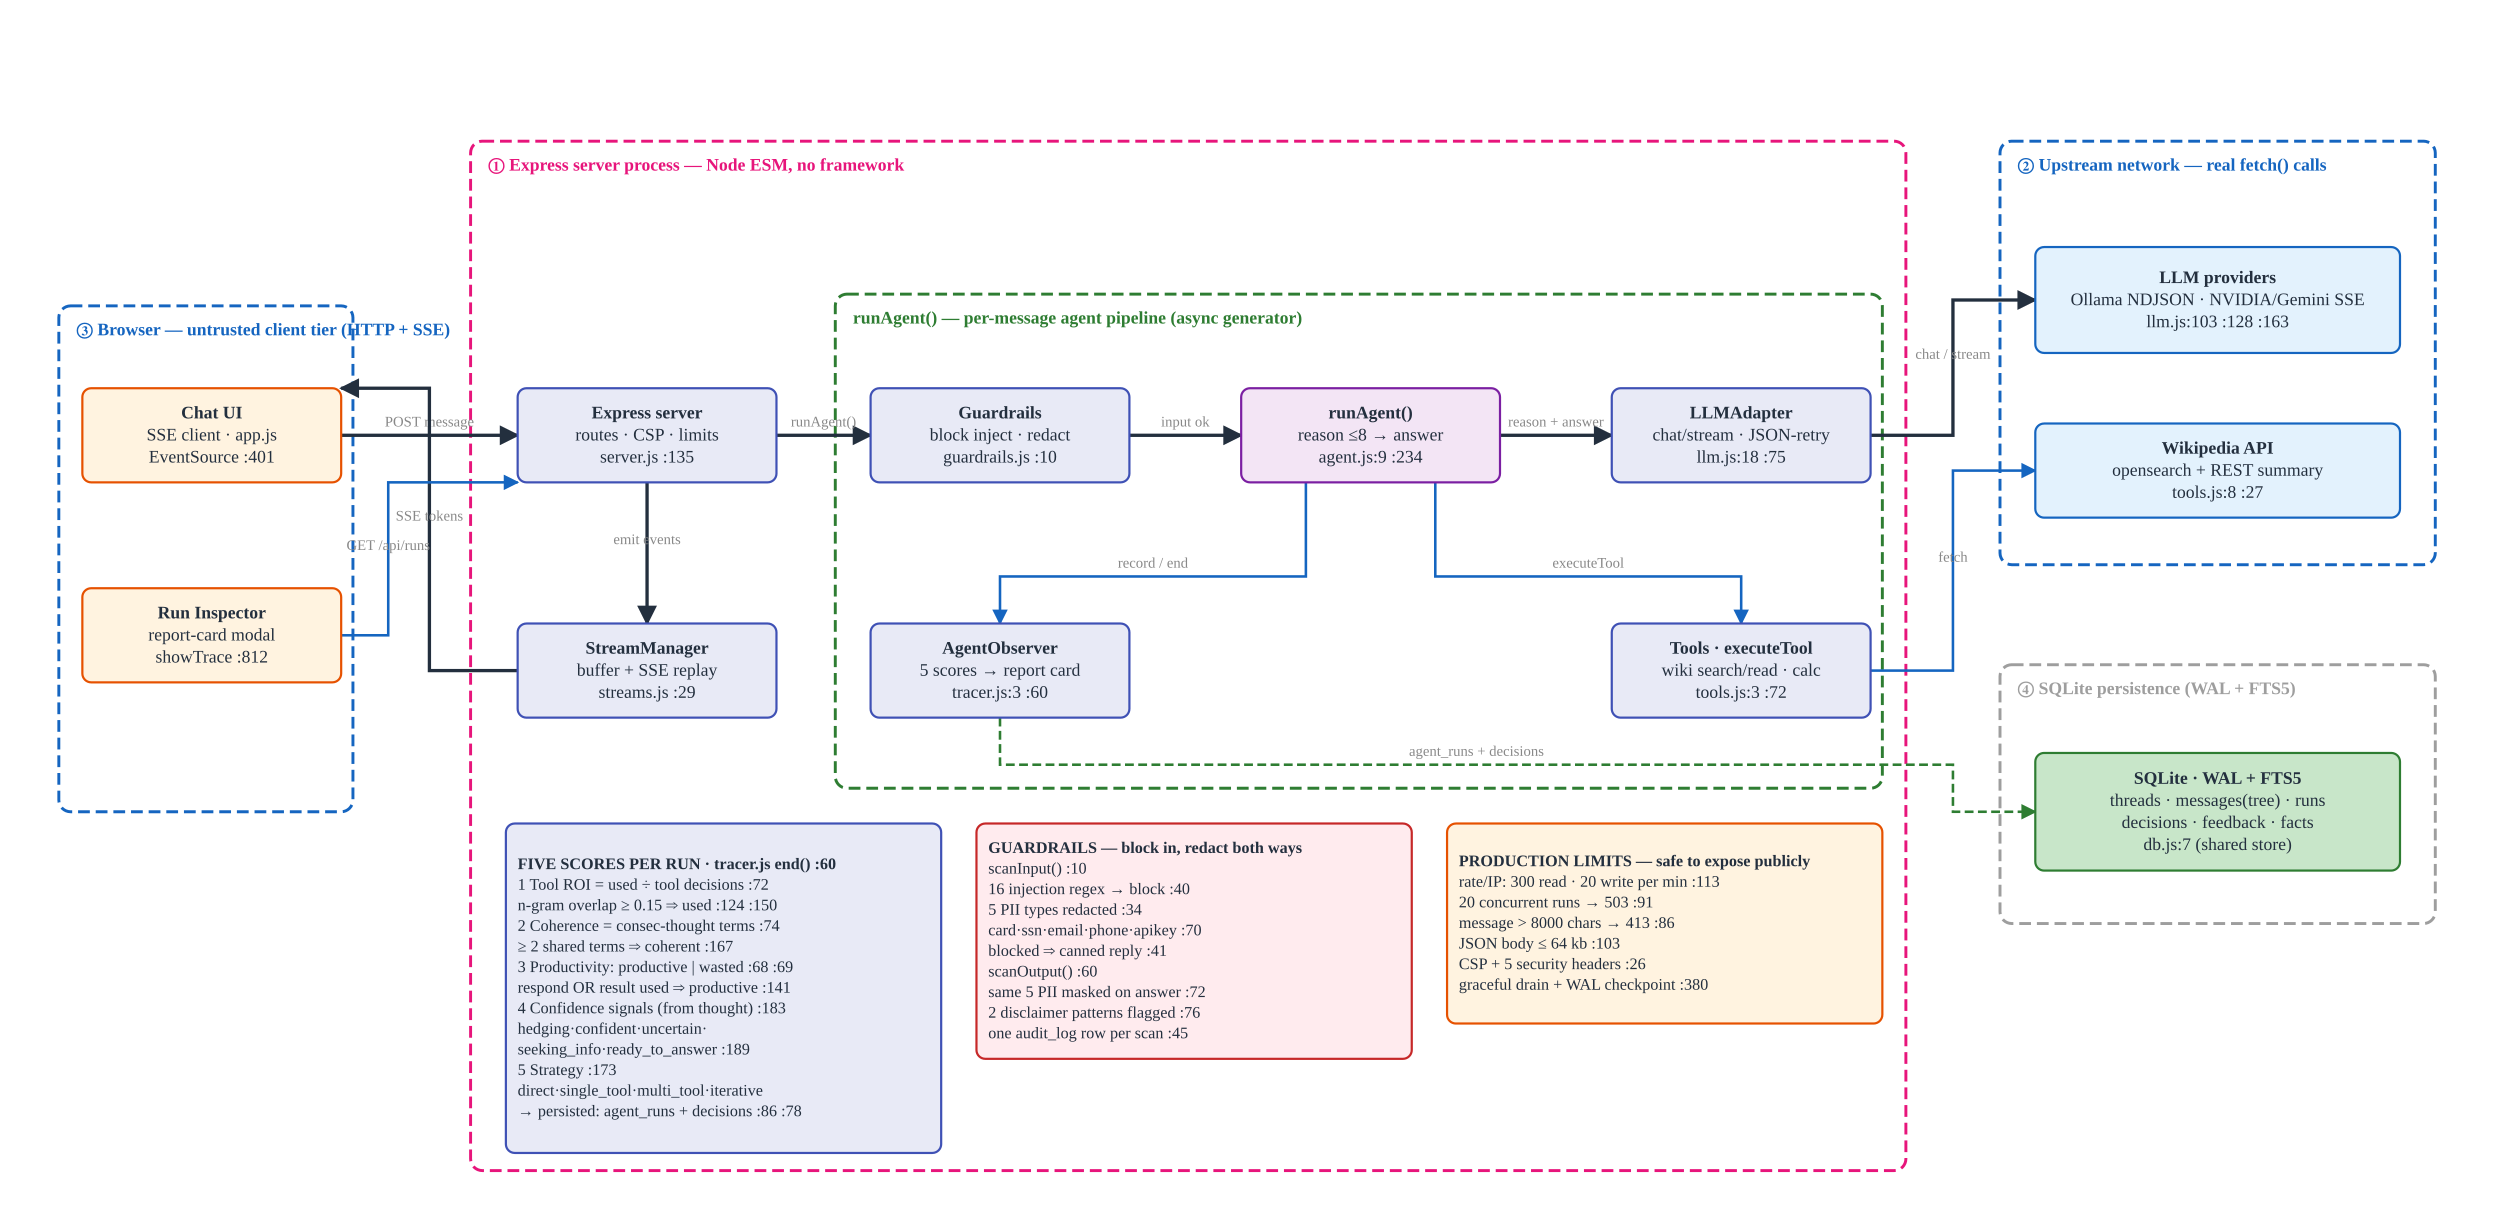
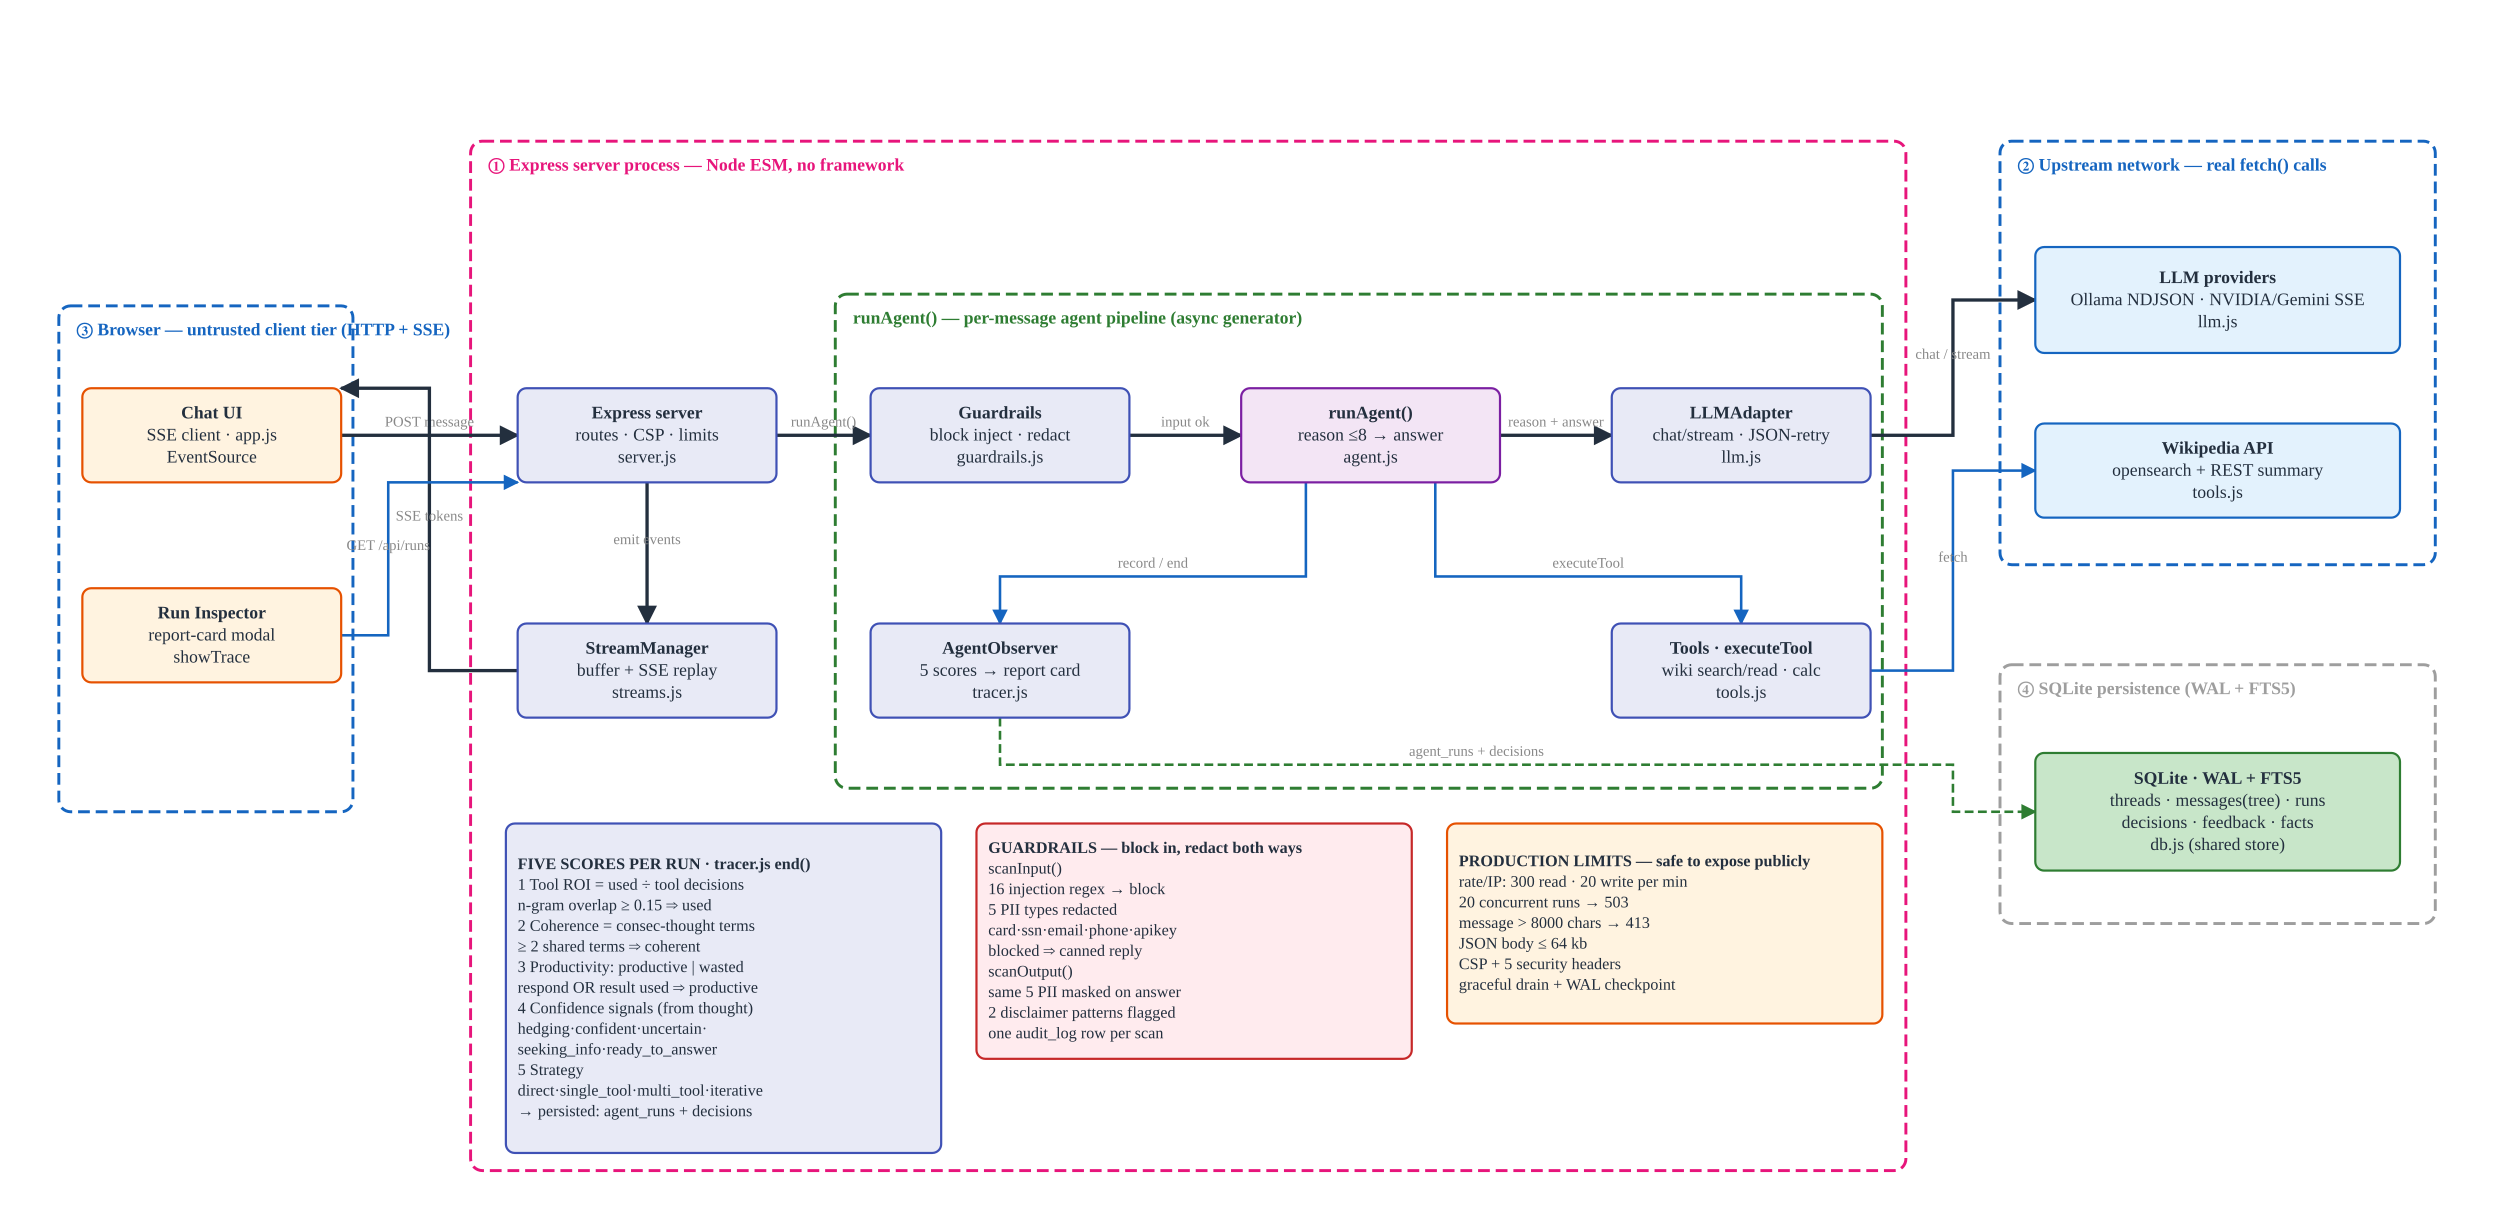
<svg xmlns="http://www.w3.org/2000/svg" viewBox="0 0 1700 820" role="img" aria-labelledby="hoa_agent_chat_v1-t hoa_agent_chat_v1-d" class="fts-diagram">
  <defs>
    <marker id="hoa_agent_chat_v1-a-d-edge-artifact" viewBox="0 0 10 10" refX="9" refY="5" markerWidth="6" markerHeight="6" orient="auto-start-reverse">
      <path d="M0,0 L10,5 L0,10 z" fill="#2E7D32" class="d-edge-artifact-fill" />
    </marker>
    <marker id="hoa_agent_chat_v1-a-d-edge-call" viewBox="0 0 10 10" refX="9" refY="5" markerWidth="6" markerHeight="6" orient="auto-start-reverse">
      <path d="M0,0 L10,5 L0,10 z" fill="#1565C0" class="d-edge-call-fill" />
    </marker>
    <marker id="hoa_agent_chat_v1-a-d-edge-primary" viewBox="0 0 10 10" refX="9" refY="5" markerWidth="6" markerHeight="6" orient="auto-start-reverse">
      <path d="M0,0 L10,5 L0,10 z" fill="#232F3E" class="d-edge-primary-fill" />
    </marker>
  </defs>
  <g class="d-zone d-boundary-external">
    <rect x="40" y="208" width="200" height="344" rx="8" fill="none" stroke="#1565C0" stroke-width="2" stroke-dasharray="8 4" />
    <text x="52" y="228" fill="#1565C0" font-size="12" font-weight="600" class="d-zone-label">③ Browser — untrusted client tier (HTTP + SSE)</text>
  </g>
  <g class="d-zone d-boundary-primary">
    <rect x="320" y="96" width="976" height="700" rx="8" fill="none" stroke="#E7157B" stroke-width="2" stroke-dasharray="8 4" />
    <text x="332" y="116" fill="#E7157B" font-size="12" font-weight="600" class="d-zone-label">① Express server process — Node ESM, no framework</text>
  </g>
  <g class="d-zone d-boundary-functional">
    <rect x="568" y="200" width="712" height="336" rx="8" fill="none" stroke="#2E7D32" stroke-width="2" stroke-dasharray="8 4" />
    <text x="580" y="220" fill="#2E7D32" font-size="12" font-weight="600" class="d-zone-label">runAgent() — per-message agent pipeline (async generator)</text>
  </g>
  <g class="d-zone d-boundary-external">
    <rect x="1360" y="96" width="296" height="288" rx="8" fill="none" stroke="#1565C0" stroke-width="2" stroke-dasharray="8 4" />
    <text x="1372" y="116" fill="#1565C0" font-size="12" font-weight="600" class="d-zone-label">② Upstream network — real fetch() calls</text>
  </g>
  <g class="d-zone d-boundary-datasource">
    <rect x="1360" y="452" width="296" height="176" rx="8" fill="none" stroke="#9E9E9E" stroke-width="2" stroke-dasharray="8 4" />
    <text x="1372" y="472" fill="#9E9E9E" font-size="12" font-weight="600" class="d-zone-label">④ SQLite persistence (WAL + FTS5)</text>
  </g>
  <g class="d-edge d-edge-primary" data-edge="e_post">
    <polyline points="232,296.0 352,296.0" fill="none" stroke="#232F3E" stroke-width="2.25" marker-end="url(#hoa_agent_chat_v1-a-d-edge-primary)" />
    <text x="292.0" y="290.0" text-anchor="middle" fill="#888888" font-size="10" class="d-edge-label">POST message</text>
  </g>
  <g class="d-edge d-edge-primary" data-edge="e_sse">
    <polyline points="352,456.0 292,456 292,264 232,264" fill="none" stroke="#232F3E" stroke-width="2.25" marker-end="url(#hoa_agent_chat_v1-a-d-edge-primary)" />
    <text x="292.0" y="354.0" text-anchor="middle" fill="#888888" font-size="10" class="d-edge-label">SSE tokens</text>
  </g>
  <g class="d-edge d-edge-call" data-edge="e_runs">
    <polyline points="232,432.0 264,432 264,328 352,328" fill="none" stroke="#1565C0" stroke-width="1.75" marker-end="url(#hoa_agent_chat_v1-a-d-edge-call)" />
    <text x="264.0" y="374.0" text-anchor="middle" fill="#888888" font-size="10" class="d-edge-label">GET /api/runs</text>
  </g>
  <g class="d-edge d-edge-primary" data-edge="e_run">
    <polyline points="528,296.0 592,296.0" fill="none" stroke="#232F3E" stroke-width="2.25" marker-end="url(#hoa_agent_chat_v1-a-d-edge-primary)" />
    <text x="560.0" y="290.0" text-anchor="middle" fill="#888888" font-size="10" class="d-edge-label">runAgent()</text>
  </g>
  <g class="d-edge d-edge-primary" data-edge="e_srv_str">
    <polyline points="440.0,328 440.0,424" fill="none" stroke="#232F3E" stroke-width="2.25" marker-end="url(#hoa_agent_chat_v1-a-d-edge-primary)" />
    <text x="440.0" y="370.0" text-anchor="middle" fill="#888888" font-size="10" class="d-edge-label">emit events</text>
  </g>
  <g class="d-edge d-edge-primary" data-edge="e_gna">
    <polyline points="768,296.0 844,296.0" fill="none" stroke="#232F3E" stroke-width="2.25" marker-end="url(#hoa_agent_chat_v1-a-d-edge-primary)" />
    <text x="806.0" y="290.0" text-anchor="middle" fill="#888888" font-size="10" class="d-edge-label">input ok</text>
  </g>
  <g class="d-edge d-edge-primary" data-edge="e_al">
    <polyline points="1020,296.0 1096,296.0" fill="none" stroke="#232F3E" stroke-width="2.25" marker-end="url(#hoa_agent_chat_v1-a-d-edge-primary)" />
    <text x="1058.0" y="290.0" text-anchor="middle" fill="#888888" font-size="10" class="d-edge-label">reason + answer</text>
  </g>
  <g class="d-edge d-edge-call" data-edge="e_at">
    <polyline points="976.0,328 976,392 1184,392 1184.0,424" fill="none" stroke="#1565C0" stroke-width="1.75" marker-end="url(#hoa_agent_chat_v1-a-d-edge-call)" />
    <text x="1080.0" y="386.0" text-anchor="middle" fill="#888888" font-size="10" class="d-edge-label">executeTool</text>
  </g>
  <g class="d-edge d-edge-call" data-edge="e_ao">
    <polyline points="888.0,328 888,392 680,392 680.0,424" fill="none" stroke="#1565C0" stroke-width="1.75" marker-end="url(#hoa_agent_chat_v1-a-d-edge-call)" />
    <text x="784.0" y="386.0" text-anchor="middle" fill="#888888" font-size="10" class="d-edge-label">record / end</text>
  </g>
  <g class="d-edge d-edge-primary" data-edge="e_llm_prov">
    <polyline points="1272,296.0 1328,296 1328,204 1384,204.0" fill="none" stroke="#232F3E" stroke-width="2.25" marker-end="url(#hoa_agent_chat_v1-a-d-edge-primary)" />
    <text x="1328.0" y="244.0" text-anchor="middle" fill="#888888" font-size="10" class="d-edge-label">chat / stream</text>
  </g>
  <g class="d-edge d-edge-call" data-edge="e_tw">
    <polyline points="1272,456.0 1328,456 1328,320 1384,320.0" fill="none" stroke="#1565C0" stroke-width="1.75" marker-end="url(#hoa_agent_chat_v1-a-d-edge-call)" />
    <text x="1328.0" y="382.0" text-anchor="middle" fill="#888888" font-size="10" class="d-edge-label">fetch</text>
  </g>
  <g class="d-edge d-edge-artifact" data-edge="e_od">
    <polyline points="680.0,488 680,520 1328,520 1328,552 1384,552.0" fill="none" stroke="#2E7D32" stroke-width="1.75" stroke-dasharray="6 3" marker-end="url(#hoa_agent_chat_v1-a-d-edge-artifact)" />
    <text x="1004.0" y="514.0" text-anchor="middle" fill="#888888" font-size="10" class="d-edge-label">agent_runs + decisions</text>
  </g>
  <g class="d-node d-component-entry" data-id="n_ui" data-class="component.entry">
    <rect x="56" y="264" width="176" height="64" rx="6" fill="#FFF3E0" stroke="#E65100" stroke-width="1.5" />
    <text x="144.0" y="284.5" text-anchor="middle" font-size="12" fill="#232F3E" font-weight="700" class="d-label d-bold">Chat UI</text>
    <text x="144.0" y="299.5" text-anchor="middle" font-size="12" fill="#232F3E" class="d-label">SSE client · app.js</text>
-     <text x="144.0" y="314.5" text-anchor="middle" font-size="12" fill="#232F3E" class="d-label">EventSource :401</text>
+     <text x="144.0" y="314.5" text-anchor="middle" font-size="12" fill="#232F3E" class="d-label">EventSource</text>
  </g>
  <g class="d-node d-component-entry" data-id="n_inspector" data-class="component.entry">
    <rect x="56" y="400" width="176" height="64" rx="6" fill="#FFF3E0" stroke="#E65100" stroke-width="1.5" />
    <text x="144.0" y="420.5" text-anchor="middle" font-size="12" fill="#232F3E" font-weight="700" class="d-label d-bold">Run Inspector</text>
    <text x="144.0" y="435.5" text-anchor="middle" font-size="12" fill="#232F3E" class="d-label">report-card modal</text>
-     <text x="144.0" y="450.5" text-anchor="middle" font-size="12" fill="#232F3E" class="d-label">showTrace :812</text>
+     <text x="144.0" y="450.5" text-anchor="middle" font-size="12" fill="#232F3E" class="d-label">showTrace</text>
  </g>
  <g class="d-node d-component-service" data-id="n_server" data-class="component.service">
    <rect x="352" y="264" width="176" height="64" rx="6" fill="#E8EAF6" stroke="#3F51B5" stroke-width="1.5" />
    <text x="440.0" y="284.5" text-anchor="middle" font-size="12" fill="#232F3E" font-weight="700" class="d-label d-bold">Express server</text>
    <text x="440.0" y="299.5" text-anchor="middle" font-size="12" fill="#232F3E" class="d-label">routes · CSP · limits</text>
-     <text x="440.0" y="314.5" text-anchor="middle" font-size="12" fill="#232F3E" class="d-label">server.js :135</text>
+     <text x="440.0" y="314.5" text-anchor="middle" font-size="12" fill="#232F3E" class="d-label">server.js</text>
  </g>
  <g class="d-node d-component-service" data-id="n_streams" data-class="component.service">
    <rect x="352" y="424" width="176" height="64" rx="6" fill="#E8EAF6" stroke="#3F51B5" stroke-width="1.5" />
    <text x="440.0" y="444.5" text-anchor="middle" font-size="12" fill="#232F3E" font-weight="700" class="d-label d-bold">StreamManager</text>
    <text x="440.0" y="459.5" text-anchor="middle" font-size="12" fill="#232F3E" class="d-label">buffer + SSE replay</text>
-     <text x="440.0" y="474.5" text-anchor="middle" font-size="12" fill="#232F3E" class="d-label">streams.js :29</text>
+     <text x="440.0" y="474.5" text-anchor="middle" font-size="12" fill="#232F3E" class="d-label">streams.js</text>
  </g>
  <g class="d-node d-component-service" data-id="n_guardrails" data-class="component.service">
    <rect x="592" y="264" width="176" height="64" rx="6" fill="#E8EAF6" stroke="#3F51B5" stroke-width="1.5" />
    <text x="680.0" y="284.5" text-anchor="middle" font-size="12" fill="#232F3E" font-weight="700" class="d-label d-bold">Guardrails</text>
    <text x="680.0" y="299.5" text-anchor="middle" font-size="12" fill="#232F3E" class="d-label">block inject · redact</text>
-     <text x="680.0" y="314.5" text-anchor="middle" font-size="12" fill="#232F3E" class="d-label">guardrails.js :10</text>
+     <text x="680.0" y="314.5" text-anchor="middle" font-size="12" fill="#232F3E" class="d-label">guardrails.js</text>
  </g>
  <g class="d-node d-component-agent" data-id="n_agent" data-class="component.agent">
    <rect x="844" y="264" width="176" height="64" rx="6" fill="#F3E5F5" stroke="#7B1FA2" stroke-width="1.5" />
    <text x="932.0" y="284.5" text-anchor="middle" font-size="12" fill="#232F3E" font-weight="700" class="d-label d-bold">runAgent()</text>
    <text x="932.0" y="299.5" text-anchor="middle" font-size="12" fill="#232F3E" class="d-label">reason ≤8 → answer</text>
-     <text x="932.0" y="314.5" text-anchor="middle" font-size="12" fill="#232F3E" class="d-label">agent.js:9 :234</text>
+     <text x="932.0" y="314.5" text-anchor="middle" font-size="12" fill="#232F3E" class="d-label">agent.js</text>
  </g>
  <g class="d-node d-component-service" data-id="n_llm" data-class="component.service">
    <rect x="1096" y="264" width="176" height="64" rx="6" fill="#E8EAF6" stroke="#3F51B5" stroke-width="1.5" />
    <text x="1184.0" y="284.5" text-anchor="middle" font-size="12" fill="#232F3E" font-weight="700" class="d-label d-bold">LLMAdapter</text>
    <text x="1184.0" y="299.5" text-anchor="middle" font-size="12" fill="#232F3E" class="d-label">chat/stream · JSON-retry</text>
-     <text x="1184.0" y="314.5" text-anchor="middle" font-size="12" fill="#232F3E" class="d-label">llm.js:18 :75</text>
+     <text x="1184.0" y="314.5" text-anchor="middle" font-size="12" fill="#232F3E" class="d-label">llm.js</text>
  </g>
  <g class="d-node d-component-service" data-id="n_observer" data-class="component.service">
    <rect x="592" y="424" width="176" height="64" rx="6" fill="#E8EAF6" stroke="#3F51B5" stroke-width="1.5" />
    <text x="680.0" y="444.5" text-anchor="middle" font-size="12" fill="#232F3E" font-weight="700" class="d-label d-bold">AgentObserver</text>
    <text x="680.0" y="459.5" text-anchor="middle" font-size="12" fill="#232F3E" class="d-label">5 scores → report card</text>
-     <text x="680.0" y="474.5" text-anchor="middle" font-size="12" fill="#232F3E" class="d-label">tracer.js:3 :60</text>
+     <text x="680.0" y="474.5" text-anchor="middle" font-size="12" fill="#232F3E" class="d-label">tracer.js</text>
  </g>
  <g class="d-node d-component-service" data-id="n_tools" data-class="component.service">
    <rect x="1096" y="424" width="176" height="64" rx="6" fill="#E8EAF6" stroke="#3F51B5" stroke-width="1.5" />
    <text x="1184.0" y="444.5" text-anchor="middle" font-size="12" fill="#232F3E" font-weight="700" class="d-label d-bold">Tools · executeTool</text>
    <text x="1184.0" y="459.5" text-anchor="middle" font-size="12" fill="#232F3E" class="d-label">wiki search/read · calc</text>
-     <text x="1184.0" y="474.5" text-anchor="middle" font-size="12" fill="#232F3E" class="d-label">tools.js:3 :72</text>
+     <text x="1184.0" y="474.5" text-anchor="middle" font-size="12" fill="#232F3E" class="d-label">tools.js</text>
  </g>
  <g class="d-node d-component-external" data-id="n_providers" data-class="component.external">
    <rect x="1384" y="168" width="248" height="72" rx="6" fill="#E3F2FD" stroke="#1565C0" stroke-width="1.5" />
    <text x="1508.0" y="192.5" text-anchor="middle" font-size="12" fill="#232F3E" font-weight="700" class="d-label d-bold">LLM providers</text>
    <text x="1508.0" y="207.5" text-anchor="middle" font-size="12" fill="#232F3E" class="d-label">Ollama NDJSON · NVIDIA/Gemini SSE</text>
-     <text x="1508.0" y="222.5" text-anchor="middle" font-size="12" fill="#232F3E" class="d-label">llm.js:103 :128 :163</text>
+     <text x="1508.0" y="222.5" text-anchor="middle" font-size="12" fill="#232F3E" class="d-label">llm.js</text>
  </g>
  <g class="d-node d-component-external" data-id="n_wiki" data-class="component.external">
    <rect x="1384" y="288" width="248" height="64" rx="6" fill="#E3F2FD" stroke="#1565C0" stroke-width="1.5" />
    <text x="1508.0" y="308.5" text-anchor="middle" font-size="12" fill="#232F3E" font-weight="700" class="d-label d-bold">Wikipedia API</text>
    <text x="1508.0" y="323.5" text-anchor="middle" font-size="12" fill="#232F3E" class="d-label">opensearch + REST summary</text>
-     <text x="1508.0" y="338.5" text-anchor="middle" font-size="12" fill="#232F3E" class="d-label">tools.js:8 :27</text>
+     <text x="1508.0" y="338.5" text-anchor="middle" font-size="12" fill="#232F3E" class="d-label">tools.js</text>
  </g>
  <g class="d-node d-component-artifact" data-id="n_db" data-class="component.artifact">
    <rect x="1384" y="512" width="248" height="80" rx="6" fill="#C8E6C9" stroke="#2E7D32" stroke-width="1.5" />
    <text x="1508.0" y="533.0" text-anchor="middle" font-size="12" fill="#232F3E" font-weight="700" class="d-label d-bold">SQLite · WAL + FTS5</text>
    <text x="1508.0" y="548.0" text-anchor="middle" font-size="12" fill="#232F3E" class="d-label">threads · messages(tree) · runs</text>
    <text x="1508.0" y="563.0" text-anchor="middle" font-size="12" fill="#232F3E" class="d-label">decisions · feedback · facts</text>
-     <text x="1508.0" y="578.0" text-anchor="middle" font-size="12" fill="#232F3E" class="d-label">db.js:7 (shared store)</text>
+     <text x="1508.0" y="578.0" text-anchor="middle" font-size="12" fill="#232F3E" class="d-label">db.js (shared store)</text>
  </g>
  <g class="d-node d-card-invariant" data-id="card_scores" data-class="card.invariant">
    <rect x="344" y="560" width="296" height="224" rx="6" fill="#E8EAF6" stroke="#3F51B5" stroke-width="1.5" />
-     <text x="352" y="591.0" text-anchor="start" font-size="11" fill="#232F3E" font-weight="700" class="d-label d-bold">FIVE SCORES PER RUN · tracer.js end() :60</text>
-     <text x="352" y="605.0" text-anchor="start" font-size="11" fill="#232F3E" class="d-label">1 Tool ROI = used ÷ tool decisions :72</text>
-     <text x="352" y="619.0" text-anchor="start" font-size="11" fill="#232F3E" class="d-label">   n-gram overlap ≥ 0.15 ⇒ used :124 :150</text>
-     <text x="352" y="633.0" text-anchor="start" font-size="11" fill="#232F3E" class="d-label">2 Coherence = consec-thought terms :74</text>
-     <text x="352" y="647.0" text-anchor="start" font-size="11" fill="#232F3E" class="d-label">   ≥ 2 shared terms ⇒ coherent :167</text>
-     <text x="352" y="661.0" text-anchor="start" font-size="11" fill="#232F3E" class="d-label">3 Productivity: productive | wasted :68 :69</text>
-     <text x="352" y="675.0" text-anchor="start" font-size="11" fill="#232F3E" class="d-label">   respond OR result used ⇒ productive :141</text>
-     <text x="352" y="689.0" text-anchor="start" font-size="11" fill="#232F3E" class="d-label">4 Confidence signals (from thought) :183</text>
+     <text x="352" y="591.0" text-anchor="start" font-size="11" fill="#232F3E" font-weight="700" class="d-label d-bold">FIVE SCORES PER RUN · tracer.js end()</text>
+     <text x="352" y="605.0" text-anchor="start" font-size="11" fill="#232F3E" class="d-label">1 Tool ROI = used ÷ tool decisions</text>
+     <text x="352" y="619.0" text-anchor="start" font-size="11" fill="#232F3E" class="d-label">   n-gram overlap ≥ 0.15 ⇒ used</text>
+     <text x="352" y="633.0" text-anchor="start" font-size="11" fill="#232F3E" class="d-label">2 Coherence = consec-thought terms</text>
+     <text x="352" y="647.0" text-anchor="start" font-size="11" fill="#232F3E" class="d-label">   ≥ 2 shared terms ⇒ coherent</text>
+     <text x="352" y="661.0" text-anchor="start" font-size="11" fill="#232F3E" class="d-label">3 Productivity: productive | wasted</text>
+     <text x="352" y="675.0" text-anchor="start" font-size="11" fill="#232F3E" class="d-label">   respond OR result used ⇒ productive</text>
+     <text x="352" y="689.0" text-anchor="start" font-size="11" fill="#232F3E" class="d-label">4 Confidence signals (from thought)</text>
    <text x="352" y="703.0" text-anchor="start" font-size="11" fill="#232F3E" class="d-label">   hedging·confident·uncertain·</text>
-     <text x="352" y="717.0" text-anchor="start" font-size="11" fill="#232F3E" class="d-label">   seeking_info·ready_to_answer :189</text>
-     <text x="352" y="731.0" text-anchor="start" font-size="11" fill="#232F3E" class="d-label">5 Strategy :173</text>
+     <text x="352" y="717.0" text-anchor="start" font-size="11" fill="#232F3E" class="d-label">   seeking_info·ready_to_answer</text>
+     <text x="352" y="731.0" text-anchor="start" font-size="11" fill="#232F3E" class="d-label">5 Strategy</text>
    <text x="352" y="745.0" text-anchor="start" font-size="11" fill="#232F3E" class="d-label">   direct·single_tool·multi_tool·iterative</text>
-     <text x="352" y="759.0" text-anchor="start" font-size="11" fill="#232F3E" class="d-label">→ persisted: agent_runs + decisions :86 :78</text>
+     <text x="352" y="759.0" text-anchor="start" font-size="11" fill="#232F3E" class="d-label">→ persisted: agent_runs + decisions</text>
  </g>
  <g class="d-node d-card-failure" data-id="card_guard" data-class="card.failure">
    <rect x="664" y="560" width="296" height="160" rx="6" fill="#FFEBEE" stroke="#C62828" stroke-width="1.5" />
    <text x="672" y="580.0" text-anchor="start" font-size="11" fill="#232F3E" font-weight="700" class="d-label d-bold">GUARDRAILS — block in, redact both ways</text>
-     <text x="672" y="594.0" text-anchor="start" font-size="11" fill="#232F3E" class="d-label">scanInput() :10</text>
-     <text x="672" y="608.0" text-anchor="start" font-size="11" fill="#232F3E" class="d-label">  16 injection regex → block :40</text>
-     <text x="672" y="622.0" text-anchor="start" font-size="11" fill="#232F3E" class="d-label">  5 PII types redacted :34</text>
-     <text x="672" y="636.0" text-anchor="start" font-size="11" fill="#232F3E" class="d-label">   card·ssn·email·phone·apikey :70</text>
-     <text x="672" y="650.0" text-anchor="start" font-size="11" fill="#232F3E" class="d-label">  blocked ⇒ canned reply :41</text>
-     <text x="672" y="664.0" text-anchor="start" font-size="11" fill="#232F3E" class="d-label">scanOutput() :60</text>
-     <text x="672" y="678.0" text-anchor="start" font-size="11" fill="#232F3E" class="d-label">  same 5 PII masked on answer :72</text>
-     <text x="672" y="692.0" text-anchor="start" font-size="11" fill="#232F3E" class="d-label">  2 disclaimer patterns flagged :76</text>
-     <text x="672" y="706.0" text-anchor="start" font-size="11" fill="#232F3E" class="d-label">one audit_log row per scan :45</text>
+     <text x="672" y="594.0" text-anchor="start" font-size="11" fill="#232F3E" class="d-label">scanInput()</text>
+     <text x="672" y="608.0" text-anchor="start" font-size="11" fill="#232F3E" class="d-label">  16 injection regex → block</text>
+     <text x="672" y="622.0" text-anchor="start" font-size="11" fill="#232F3E" class="d-label">  5 PII types redacted</text>
+     <text x="672" y="636.0" text-anchor="start" font-size="11" fill="#232F3E" class="d-label">   card·ssn·email·phone·apikey</text>
+     <text x="672" y="650.0" text-anchor="start" font-size="11" fill="#232F3E" class="d-label">  blocked ⇒ canned reply</text>
+     <text x="672" y="664.0" text-anchor="start" font-size="11" fill="#232F3E" class="d-label">scanOutput()</text>
+     <text x="672" y="678.0" text-anchor="start" font-size="11" fill="#232F3E" class="d-label">  same 5 PII masked on answer</text>
+     <text x="672" y="692.0" text-anchor="start" font-size="11" fill="#232F3E" class="d-label">  2 disclaimer patterns flagged</text>
+     <text x="672" y="706.0" text-anchor="start" font-size="11" fill="#232F3E" class="d-label">one audit_log row per scan</text>
  </g>
  <g class="d-node d-card-primitive" data-id="card_limits" data-class="card.primitive">
    <rect x="984" y="560" width="296" height="136" rx="6" fill="#FFF3E0" stroke="#E65100" stroke-width="1.5" />
    <text x="992" y="589.0" text-anchor="start" font-size="11" fill="#232F3E" font-weight="700" class="d-label d-bold">PRODUCTION LIMITS — safe to expose publicly</text>
-     <text x="992" y="603.0" text-anchor="start" font-size="11" fill="#232F3E" class="d-label">rate/IP: 300 read · 20 write per min :113</text>
-     <text x="992" y="617.0" text-anchor="start" font-size="11" fill="#232F3E" class="d-label">20 concurrent runs → 503 :91</text>
-     <text x="992" y="631.0" text-anchor="start" font-size="11" fill="#232F3E" class="d-label">message &gt; 8000 chars → 413 :86</text>
-     <text x="992" y="645.0" text-anchor="start" font-size="11" fill="#232F3E" class="d-label">JSON body ≤ 64 kb :103</text>
-     <text x="992" y="659.0" text-anchor="start" font-size="11" fill="#232F3E" class="d-label">CSP + 5 security headers :26</text>
-     <text x="992" y="673.0" text-anchor="start" font-size="11" fill="#232F3E" class="d-label">graceful drain + WAL checkpoint :380</text>
+     <text x="992" y="603.0" text-anchor="start" font-size="11" fill="#232F3E" class="d-label">rate/IP: 300 read · 20 write per min</text>
+     <text x="992" y="617.0" text-anchor="start" font-size="11" fill="#232F3E" class="d-label">20 concurrent runs → 503</text>
+     <text x="992" y="631.0" text-anchor="start" font-size="11" fill="#232F3E" class="d-label">message &gt; 8000 chars → 413</text>
+     <text x="992" y="645.0" text-anchor="start" font-size="11" fill="#232F3E" class="d-label">JSON body ≤ 64 kb</text>
+     <text x="992" y="659.0" text-anchor="start" font-size="11" fill="#232F3E" class="d-label">CSP + 5 security headers</text>
+     <text x="992" y="673.0" text-anchor="start" font-size="11" fill="#232F3E" class="d-label">graceful drain + WAL checkpoint</text>
  </g>
</svg>
